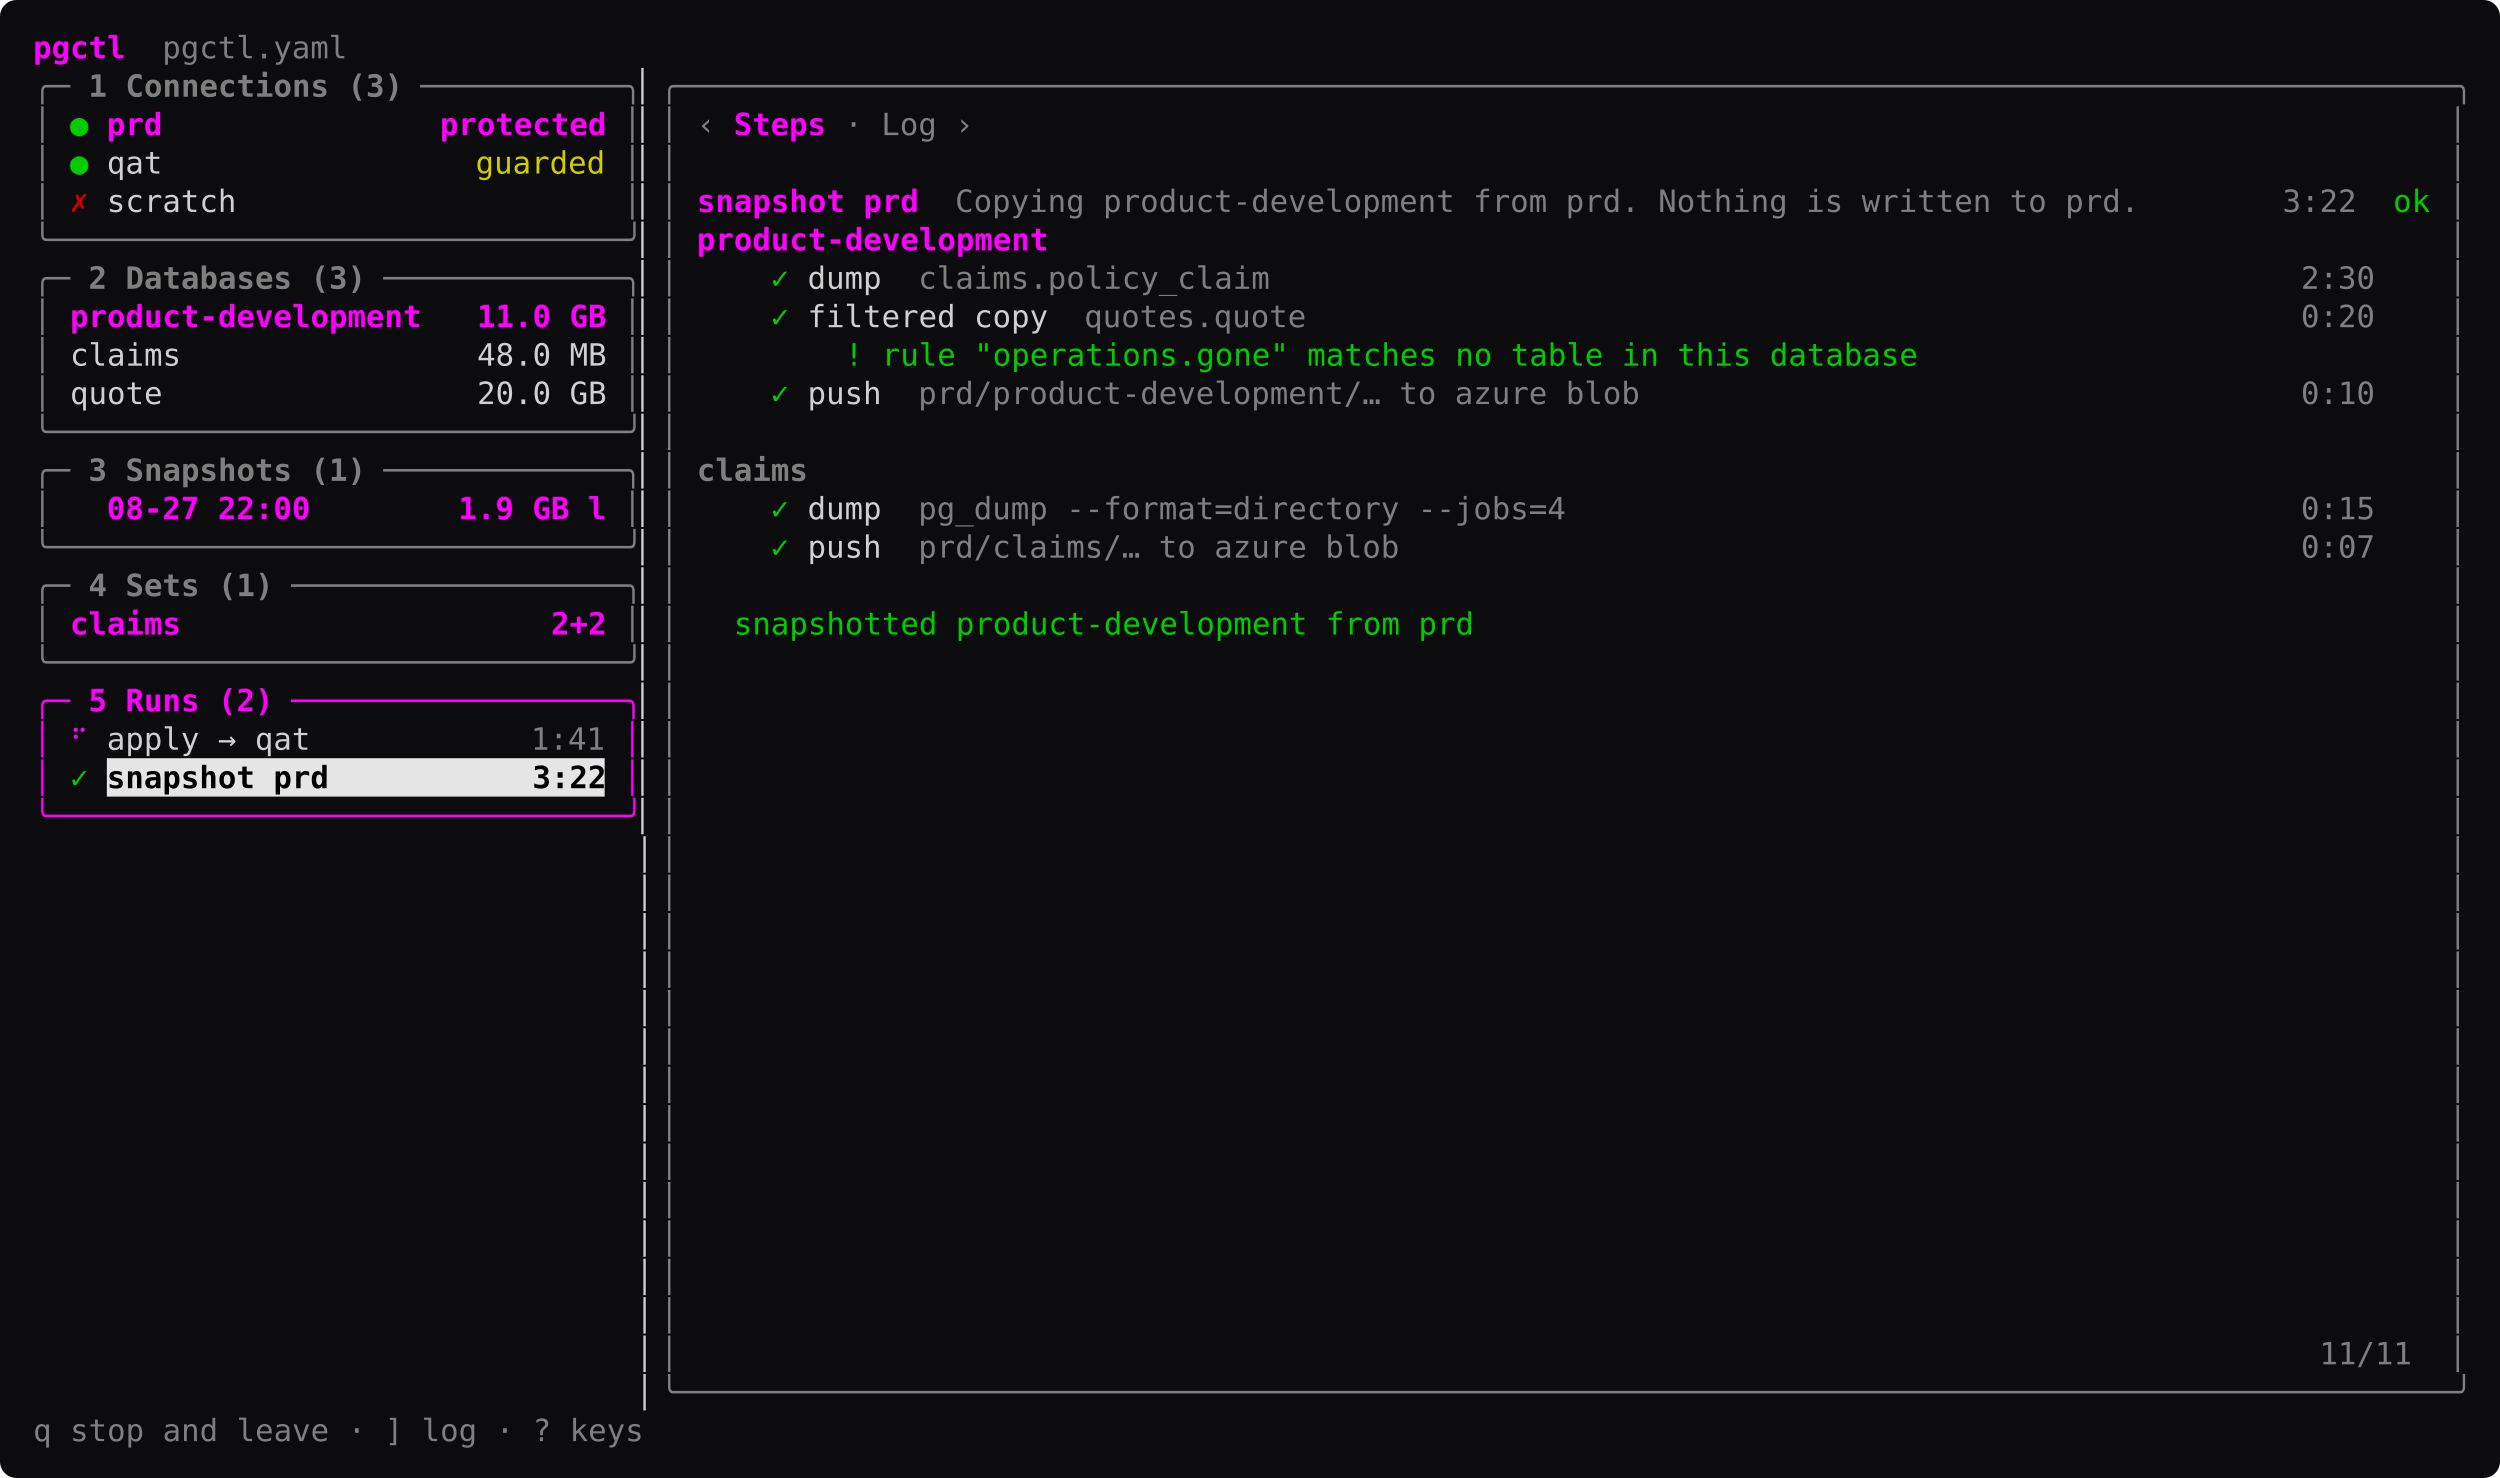
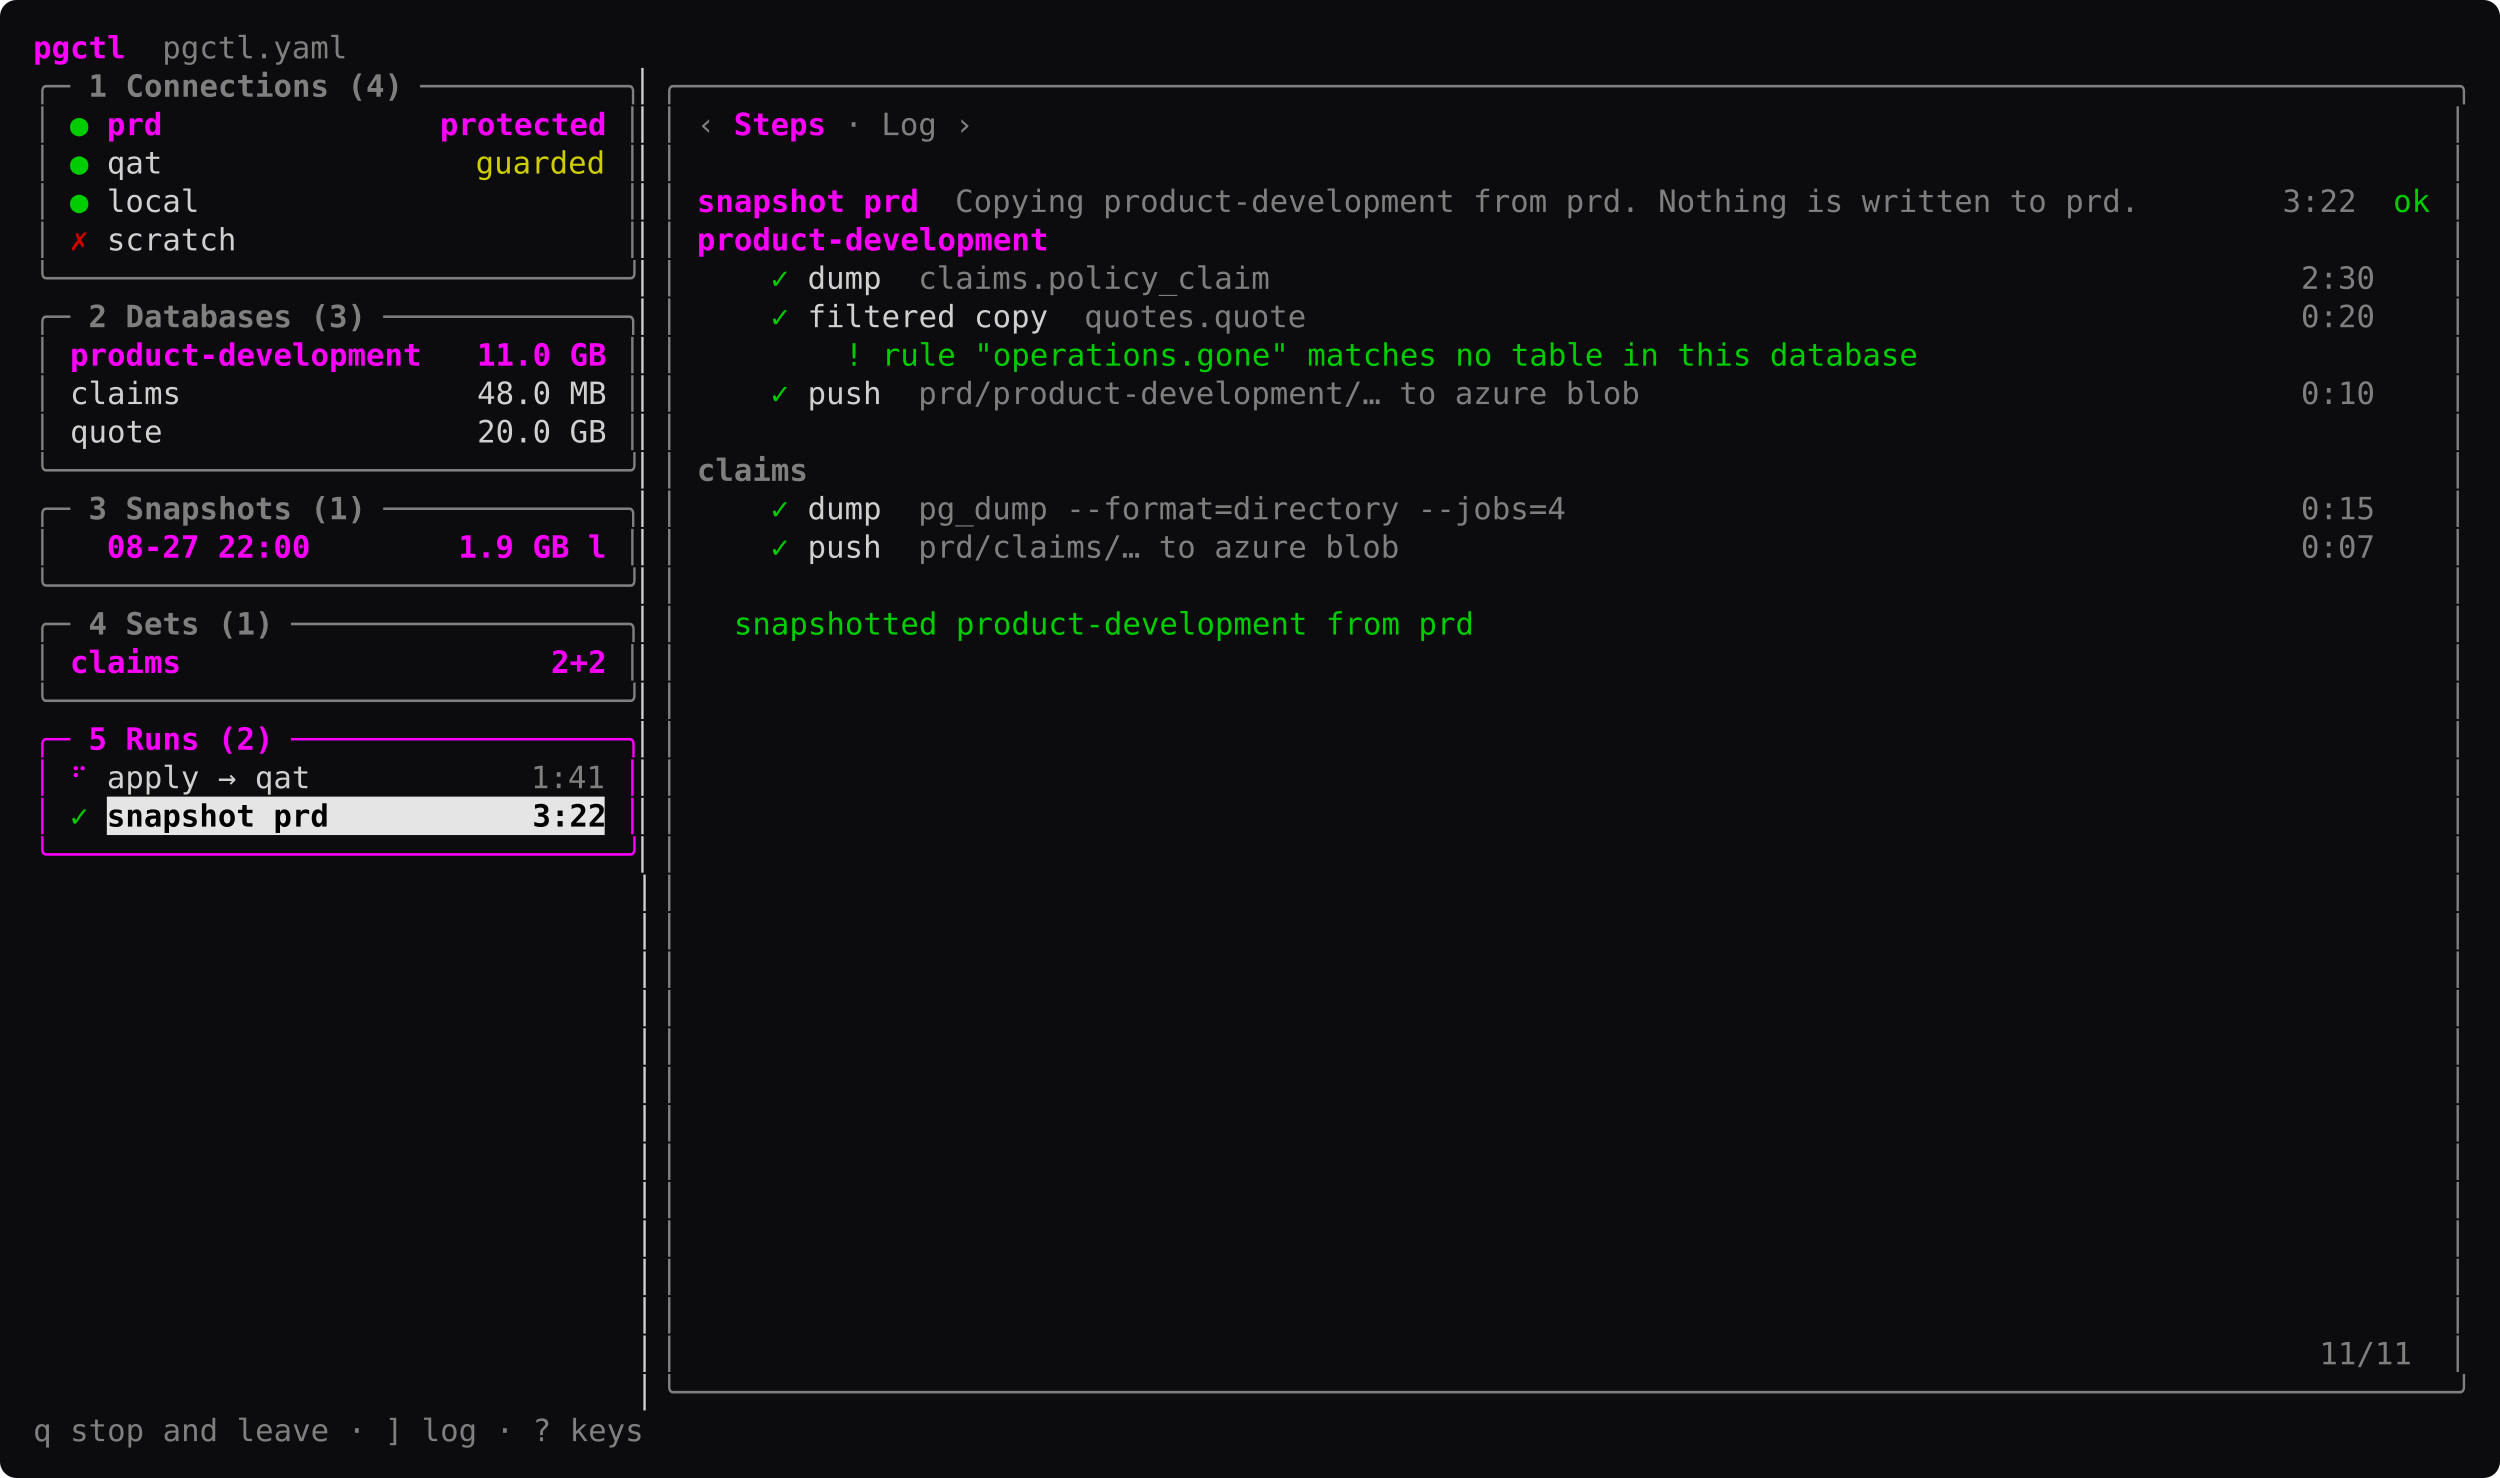
<svg xmlns="http://www.w3.org/2000/svg" width="1057.6" height="625.25" viewBox="0 0 1057.6 625.25" font-family="ui-monospace, 'SF Mono', SFMono-Regular, Menlo, Consolas, 'DejaVu Sans Mono', monospace" font-size="13" role="img">
  <rect width="1057.6" height="625.25" rx="7" fill="#0c0c0e" />
-   <rect x="45.2" y="320.75" width="210.6" height="16.25" fill="#e5e5e5" />
+   <rect x="45.2" y="337" width="210.6" height="16.25" fill="#e5e5e5" />
  <text x="14" y="24.68" textLength="39" lengthAdjust="spacing" fill="#ff00ff" font-weight="600" xml:space="preserve">pgctl</text>
  <text x="53" y="24.68" textLength="93.6" lengthAdjust="spacing" fill="#7f7f7f" xml:space="preserve">  pgctl.yaml</text>
  <text x="14" y="40.92" textLength="15.6" lengthAdjust="spacing" fill="#7f7f7f" xml:space="preserve">╭─</text>
-   <text x="29.6" y="40.92" textLength="140.4" lengthAdjust="spacing" fill="#7f7f7f" font-weight="600" xml:space="preserve"> 1 Connections (3)</text>
+   <text x="29.6" y="40.92" textLength="140.4" lengthAdjust="spacing" fill="#7f7f7f" font-weight="600" xml:space="preserve"> 1 Connections (4)</text>
  <text x="177.8" y="40.92" textLength="93.6" lengthAdjust="spacing" fill="#7f7f7f" xml:space="preserve">───────────╮</text>
  <text x="271.4" y="40.92" textLength="7.8" lengthAdjust="spacing" fill="#d0d0d0" xml:space="preserve">▏</text>
  <text x="279.2" y="40.92" textLength="764.4" lengthAdjust="spacing" fill="#7f7f7f" xml:space="preserve">╭────────────────────────────────────────────────────────────────────────────────────────────────╮</text>
  <text x="14" y="57.17" textLength="7.8" lengthAdjust="spacing" fill="#7f7f7f" xml:space="preserve">│</text>
  <text x="29.6" y="57.17" textLength="7.8" lengthAdjust="spacing" fill="#00cd00" xml:space="preserve">●</text>
  <text x="45.2" y="57.17" textLength="210.6" lengthAdjust="spacing" fill="#ff00ff" font-weight="600" xml:space="preserve">prd               protected</text>
  <text x="263.6" y="57.17" textLength="7.8" lengthAdjust="spacing" fill="#7f7f7f" xml:space="preserve">│</text>
  <text x="271.4" y="57.17" textLength="7.8" lengthAdjust="spacing" fill="#d0d0d0" xml:space="preserve">▏</text>
  <text x="279.2" y="57.17" textLength="7.8" lengthAdjust="spacing" fill="#7f7f7f" xml:space="preserve">│</text>
  <text x="294.8" y="57.17" textLength="7.8" lengthAdjust="spacing" fill="#7f7f7f" xml:space="preserve">‹</text>
  <text x="310.4" y="57.17" textLength="7.8" lengthAdjust="spacing" fill="#ff00ff" font-weight="600" xml:space="preserve">S</text>
  <text x="318.2" y="57.17" textLength="7.8" lengthAdjust="spacing" fill="#ff00ff" font-weight="600" xml:space="preserve">t</text>
  <text x="326" y="57.17" textLength="7.8" lengthAdjust="spacing" fill="#ff00ff" font-weight="600" xml:space="preserve">e</text>
  <text x="333.8" y="57.17" textLength="7.8" lengthAdjust="spacing" fill="#ff00ff" font-weight="600" xml:space="preserve">p</text>
  <text x="341.6" y="57.17" textLength="7.8" lengthAdjust="spacing" fill="#ff00ff" font-weight="600" xml:space="preserve">s</text>
  <text x="357.2" y="57.17" textLength="7.8" lengthAdjust="spacing" fill="#7f7f7f" xml:space="preserve">·</text>
  <text x="365" y="57.17" textLength="31.2" lengthAdjust="spacing" fill="#7f7f7f" xml:space="preserve"> Log</text>
  <text x="404" y="57.17" textLength="7.8" lengthAdjust="spacing" fill="#7f7f7f" xml:space="preserve">›</text>
  <text x="1035.8" y="57.17" textLength="7.8" lengthAdjust="spacing" fill="#7f7f7f" xml:space="preserve">│</text>
  <text x="14" y="73.42" textLength="7.8" lengthAdjust="spacing" fill="#7f7f7f" xml:space="preserve">│</text>
  <text x="29.6" y="73.42" textLength="7.8" lengthAdjust="spacing" fill="#00cd00" xml:space="preserve">●</text>
  <text x="45.2" y="73.42" textLength="23.4" lengthAdjust="spacing" fill="#d0d0d0" xml:space="preserve">qat</text>
  <text x="201.2" y="73.42" textLength="54.6" lengthAdjust="spacing" fill="#cdcd00" xml:space="preserve">guarded</text>
  <text x="263.6" y="73.42" textLength="7.8" lengthAdjust="spacing" fill="#7f7f7f" xml:space="preserve">│</text>
  <text x="271.4" y="73.42" textLength="7.8" lengthAdjust="spacing" fill="#d0d0d0" xml:space="preserve">▏</text>
  <text x="279.2" y="73.42" textLength="7.8" lengthAdjust="spacing" fill="#7f7f7f" xml:space="preserve">│</text>
  <text x="1035.8" y="73.42" textLength="7.8" lengthAdjust="spacing" fill="#7f7f7f" xml:space="preserve">│</text>
  <text x="14" y="89.67" textLength="7.8" lengthAdjust="spacing" fill="#7f7f7f" xml:space="preserve">│</text>
-   <text x="29.6" y="89.67" textLength="7.8" lengthAdjust="spacing" fill="#cd0000" font-weight="600" xml:space="preserve">✗</text>
-   <text x="45.2" y="89.67" textLength="54.6" lengthAdjust="spacing" fill="#d0d0d0" xml:space="preserve">scratch</text>
+   <text x="29.6" y="89.67" textLength="7.8" lengthAdjust="spacing" fill="#00cd00" xml:space="preserve">●</text>
+   <text x="45.2" y="89.67" textLength="39" lengthAdjust="spacing" fill="#d0d0d0" xml:space="preserve">local</text>
  <text x="263.6" y="89.67" textLength="7.8" lengthAdjust="spacing" fill="#7f7f7f" xml:space="preserve">│</text>
  <text x="271.4" y="89.67" textLength="7.8" lengthAdjust="spacing" fill="#d0d0d0" xml:space="preserve">▏</text>
  <text x="279.2" y="89.67" textLength="7.8" lengthAdjust="spacing" fill="#7f7f7f" xml:space="preserve">│</text>
  <text x="294.8" y="89.67" textLength="93.6" lengthAdjust="spacing" fill="#ff00ff" font-weight="600" xml:space="preserve">snapshot prd</text>
  <text x="388.4" y="89.67" textLength="514.8" lengthAdjust="spacing" fill="#7f7f7f" xml:space="preserve">  Copying product-development from prd. Nothing is written to prd.</text>
  <text x="965.6" y="89.67" textLength="31.2" lengthAdjust="spacing" fill="#7f7f7f" xml:space="preserve">3:22</text>
  <text x="1012.4" y="89.67" textLength="15.6" lengthAdjust="spacing" fill="#00cd00" xml:space="preserve">ok</text>
  <text x="1035.8" y="89.67" textLength="7.8" lengthAdjust="spacing" fill="#7f7f7f" xml:space="preserve">│</text>
-   <text x="14" y="105.92" textLength="257.4" lengthAdjust="spacing" fill="#7f7f7f" xml:space="preserve">╰───────────────────────────────╯</text>
+   <text x="14" y="105.92" textLength="7.8" lengthAdjust="spacing" fill="#7f7f7f" xml:space="preserve">│</text>
+   <text x="29.6" y="105.92" textLength="7.8" lengthAdjust="spacing" fill="#cd0000" font-weight="600" xml:space="preserve">✗</text>
+   <text x="45.2" y="105.92" textLength="54.6" lengthAdjust="spacing" fill="#d0d0d0" xml:space="preserve">scratch</text>
+   <text x="263.6" y="105.92" textLength="7.8" lengthAdjust="spacing" fill="#7f7f7f" xml:space="preserve">│</text>
  <text x="271.4" y="105.92" textLength="7.8" lengthAdjust="spacing" fill="#d0d0d0" xml:space="preserve">▏</text>
  <text x="279.2" y="105.92" textLength="7.8" lengthAdjust="spacing" fill="#7f7f7f" xml:space="preserve">│</text>
  <text x="294.8" y="105.92" textLength="148.2" lengthAdjust="spacing" fill="#ff00ff" font-weight="600" xml:space="preserve">product-development</text>
  <text x="1035.8" y="105.92" textLength="7.8" lengthAdjust="spacing" fill="#7f7f7f" xml:space="preserve">│</text>
-   <text x="14" y="122.17" textLength="15.6" lengthAdjust="spacing" fill="#7f7f7f" xml:space="preserve">╭─</text>
-   <text x="29.6" y="122.17" textLength="124.8" lengthAdjust="spacing" fill="#7f7f7f" font-weight="600" xml:space="preserve"> 2 Databases (3)</text>
-   <text x="162.2" y="122.17" textLength="109.2" lengthAdjust="spacing" fill="#7f7f7f" xml:space="preserve">─────────────╮</text>
+   <text x="14" y="122.17" textLength="257.4" lengthAdjust="spacing" fill="#7f7f7f" xml:space="preserve">╰───────────────────────────────╯</text>
  <text x="271.4" y="122.17" textLength="7.8" lengthAdjust="spacing" fill="#d0d0d0" xml:space="preserve">▏</text>
  <text x="279.2" y="122.17" textLength="7.8" lengthAdjust="spacing" fill="#7f7f7f" xml:space="preserve">│</text>
  <text x="326" y="122.17" textLength="7.8" lengthAdjust="spacing" fill="#00cd00" xml:space="preserve">✓</text>
  <text x="333.8" y="122.17" textLength="39" lengthAdjust="spacing" fill="#d0d0d0" xml:space="preserve"> dump</text>
  <text x="372.8" y="122.17" textLength="163.8" lengthAdjust="spacing" fill="#7f7f7f" xml:space="preserve">  claims.policy_claim</text>
  <text x="973.4" y="122.17" textLength="31.2" lengthAdjust="spacing" fill="#7f7f7f" xml:space="preserve">2:30</text>
  <text x="1035.8" y="122.17" textLength="7.8" lengthAdjust="spacing" fill="#7f7f7f" xml:space="preserve">│</text>
-   <text x="14" y="138.43" textLength="7.8" lengthAdjust="spacing" fill="#7f7f7f" xml:space="preserve">│</text>
-   <text x="29.6" y="138.43" textLength="226.2" lengthAdjust="spacing" fill="#ff00ff" font-weight="600" xml:space="preserve">product-development   11.0 GB</text>
-   <text x="263.6" y="138.43" textLength="7.8" lengthAdjust="spacing" fill="#7f7f7f" xml:space="preserve">│</text>
+   <text x="14" y="138.43" textLength="15.6" lengthAdjust="spacing" fill="#7f7f7f" xml:space="preserve">╭─</text>
+   <text x="29.6" y="138.43" textLength="124.8" lengthAdjust="spacing" fill="#7f7f7f" font-weight="600" xml:space="preserve"> 2 Databases (3)</text>
+   <text x="162.2" y="138.43" textLength="109.2" lengthAdjust="spacing" fill="#7f7f7f" xml:space="preserve">─────────────╮</text>
  <text x="271.4" y="138.43" textLength="7.8" lengthAdjust="spacing" fill="#d0d0d0" xml:space="preserve">▏</text>
  <text x="279.2" y="138.43" textLength="7.8" lengthAdjust="spacing" fill="#7f7f7f" xml:space="preserve">│</text>
  <text x="326" y="138.43" textLength="7.8" lengthAdjust="spacing" fill="#00cd00" xml:space="preserve">✓</text>
  <text x="333.8" y="138.43" textLength="109.2" lengthAdjust="spacing" fill="#d0d0d0" xml:space="preserve"> filtered copy</text>
  <text x="443" y="138.43" textLength="109.2" lengthAdjust="spacing" fill="#7f7f7f" xml:space="preserve">  quotes.quote</text>
  <text x="973.4" y="138.43" textLength="31.2" lengthAdjust="spacing" fill="#7f7f7f" xml:space="preserve">0:20</text>
  <text x="1035.8" y="138.43" textLength="7.8" lengthAdjust="spacing" fill="#7f7f7f" xml:space="preserve">│</text>
  <text x="14" y="154.68" textLength="7.8" lengthAdjust="spacing" fill="#7f7f7f" xml:space="preserve">│</text>
-   <text x="21.8" y="154.68" textLength="234" lengthAdjust="spacing" fill="#d0d0d0" xml:space="preserve"> claims                48.0 MB</text>
+   <text x="29.6" y="154.68" textLength="226.2" lengthAdjust="spacing" fill="#ff00ff" font-weight="600" xml:space="preserve">product-development   11.0 GB</text>
  <text x="263.6" y="154.68" textLength="7.8" lengthAdjust="spacing" fill="#7f7f7f" xml:space="preserve">│</text>
  <text x="271.4" y="154.68" textLength="7.8" lengthAdjust="spacing" fill="#d0d0d0" xml:space="preserve">▏</text>
  <text x="279.2" y="154.68" textLength="7.8" lengthAdjust="spacing" fill="#7f7f7f" xml:space="preserve">│</text>
  <text x="310.4" y="154.68" textLength="499.2" lengthAdjust="spacing" fill="#00cd00" xml:space="preserve">      ! rule "operations.gone" matches no table in this database</text>
  <text x="1035.8" y="154.68" textLength="7.8" lengthAdjust="spacing" fill="#7f7f7f" xml:space="preserve">│</text>
  <text x="14" y="170.93" textLength="7.8" lengthAdjust="spacing" fill="#7f7f7f" xml:space="preserve">│</text>
-   <text x="21.8" y="170.93" textLength="234" lengthAdjust="spacing" fill="#d0d0d0" xml:space="preserve"> quote                 20.0 GB</text>
+   <text x="21.8" y="170.93" textLength="234" lengthAdjust="spacing" fill="#d0d0d0" xml:space="preserve"> claims                48.0 MB</text>
  <text x="263.6" y="170.93" textLength="7.8" lengthAdjust="spacing" fill="#7f7f7f" xml:space="preserve">│</text>
  <text x="271.4" y="170.93" textLength="7.8" lengthAdjust="spacing" fill="#d0d0d0" xml:space="preserve">▏</text>
  <text x="279.2" y="170.93" textLength="7.8" lengthAdjust="spacing" fill="#7f7f7f" xml:space="preserve">│</text>
  <text x="326" y="170.93" textLength="7.8" lengthAdjust="spacing" fill="#00cd00" xml:space="preserve">✓</text>
  <text x="333.8" y="170.93" textLength="39" lengthAdjust="spacing" fill="#d0d0d0" xml:space="preserve"> push</text>
  <text x="372.8" y="170.93" textLength="319.8" lengthAdjust="spacing" fill="#7f7f7f" xml:space="preserve">  prd/product-development/… to azure blob</text>
  <text x="973.4" y="170.93" textLength="31.2" lengthAdjust="spacing" fill="#7f7f7f" xml:space="preserve">0:10</text>
  <text x="1035.8" y="170.93" textLength="7.8" lengthAdjust="spacing" fill="#7f7f7f" xml:space="preserve">│</text>
-   <text x="14" y="187.18" textLength="257.4" lengthAdjust="spacing" fill="#7f7f7f" xml:space="preserve">╰───────────────────────────────╯</text>
+   <text x="14" y="187.18" textLength="7.8" lengthAdjust="spacing" fill="#7f7f7f" xml:space="preserve">│</text>
+   <text x="21.8" y="187.18" textLength="234" lengthAdjust="spacing" fill="#d0d0d0" xml:space="preserve"> quote                 20.0 GB</text>
+   <text x="263.6" y="187.18" textLength="7.8" lengthAdjust="spacing" fill="#7f7f7f" xml:space="preserve">│</text>
  <text x="271.4" y="187.18" textLength="7.8" lengthAdjust="spacing" fill="#d0d0d0" xml:space="preserve">▏</text>
  <text x="279.2" y="187.18" textLength="7.8" lengthAdjust="spacing" fill="#7f7f7f" xml:space="preserve">│</text>
  <text x="1035.8" y="187.18" textLength="7.8" lengthAdjust="spacing" fill="#7f7f7f" xml:space="preserve">│</text>
-   <text x="14" y="203.43" textLength="15.6" lengthAdjust="spacing" fill="#7f7f7f" xml:space="preserve">╭─</text>
-   <text x="29.6" y="203.43" textLength="124.8" lengthAdjust="spacing" fill="#7f7f7f" font-weight="600" xml:space="preserve"> 3 Snapshots (1)</text>
-   <text x="162.2" y="203.43" textLength="109.2" lengthAdjust="spacing" fill="#7f7f7f" xml:space="preserve">─────────────╮</text>
+   <text x="14" y="203.43" textLength="257.4" lengthAdjust="spacing" fill="#7f7f7f" xml:space="preserve">╰───────────────────────────────╯</text>
  <text x="271.4" y="203.43" textLength="7.8" lengthAdjust="spacing" fill="#d0d0d0" xml:space="preserve">▏</text>
  <text x="279.2" y="203.43" textLength="7.8" lengthAdjust="spacing" fill="#7f7f7f" xml:space="preserve">│</text>
  <text x="294.8" y="203.43" textLength="46.8" lengthAdjust="spacing" fill="#7f7f7f" font-weight="600" xml:space="preserve">claims</text>
  <text x="1035.8" y="203.43" textLength="7.8" lengthAdjust="spacing" fill="#7f7f7f" xml:space="preserve">│</text>
-   <text x="14" y="219.68" textLength="7.8" lengthAdjust="spacing" fill="#7f7f7f" xml:space="preserve">│</text>
-   <text x="45.2" y="219.68" textLength="210.6" lengthAdjust="spacing" fill="#ff00ff" font-weight="600" xml:space="preserve">08-27 22:00        1.9 GB l</text>
-   <text x="263.6" y="219.68" textLength="7.8" lengthAdjust="spacing" fill="#7f7f7f" xml:space="preserve">│</text>
+   <text x="14" y="219.68" textLength="15.6" lengthAdjust="spacing" fill="#7f7f7f" xml:space="preserve">╭─</text>
+   <text x="29.6" y="219.68" textLength="124.8" lengthAdjust="spacing" fill="#7f7f7f" font-weight="600" xml:space="preserve"> 3 Snapshots (1)</text>
+   <text x="162.2" y="219.68" textLength="109.2" lengthAdjust="spacing" fill="#7f7f7f" xml:space="preserve">─────────────╮</text>
  <text x="271.4" y="219.68" textLength="7.8" lengthAdjust="spacing" fill="#d0d0d0" xml:space="preserve">▏</text>
  <text x="279.2" y="219.68" textLength="7.8" lengthAdjust="spacing" fill="#7f7f7f" xml:space="preserve">│</text>
  <text x="326" y="219.68" textLength="7.8" lengthAdjust="spacing" fill="#00cd00" xml:space="preserve">✓</text>
  <text x="333.8" y="219.68" textLength="39" lengthAdjust="spacing" fill="#d0d0d0" xml:space="preserve"> dump</text>
  <text x="372.8" y="219.68" textLength="288.6" lengthAdjust="spacing" fill="#7f7f7f" xml:space="preserve">  pg_dump --format=directory --jobs=4</text>
  <text x="973.4" y="219.68" textLength="31.2" lengthAdjust="spacing" fill="#7f7f7f" xml:space="preserve">0:15</text>
  <text x="1035.8" y="219.68" textLength="7.8" lengthAdjust="spacing" fill="#7f7f7f" xml:space="preserve">│</text>
-   <text x="14" y="235.93" textLength="257.4" lengthAdjust="spacing" fill="#7f7f7f" xml:space="preserve">╰───────────────────────────────╯</text>
+   <text x="14" y="235.93" textLength="7.8" lengthAdjust="spacing" fill="#7f7f7f" xml:space="preserve">│</text>
+   <text x="45.2" y="235.93" textLength="210.6" lengthAdjust="spacing" fill="#ff00ff" font-weight="600" xml:space="preserve">08-27 22:00        1.9 GB l</text>
+   <text x="263.6" y="235.93" textLength="7.8" lengthAdjust="spacing" fill="#7f7f7f" xml:space="preserve">│</text>
  <text x="271.4" y="235.93" textLength="7.8" lengthAdjust="spacing" fill="#d0d0d0" xml:space="preserve">▏</text>
  <text x="279.2" y="235.93" textLength="7.8" lengthAdjust="spacing" fill="#7f7f7f" xml:space="preserve">│</text>
  <text x="326" y="235.93" textLength="7.8" lengthAdjust="spacing" fill="#00cd00" xml:space="preserve">✓</text>
  <text x="333.8" y="235.93" textLength="39" lengthAdjust="spacing" fill="#d0d0d0" xml:space="preserve"> push</text>
  <text x="372.8" y="235.93" textLength="218.4" lengthAdjust="spacing" fill="#7f7f7f" xml:space="preserve">  prd/claims/… to azure blob</text>
  <text x="973.4" y="235.93" textLength="31.2" lengthAdjust="spacing" fill="#7f7f7f" xml:space="preserve">0:07</text>
  <text x="1035.8" y="235.93" textLength="7.8" lengthAdjust="spacing" fill="#7f7f7f" xml:space="preserve">│</text>
-   <text x="14" y="252.18" textLength="15.6" lengthAdjust="spacing" fill="#7f7f7f" xml:space="preserve">╭─</text>
-   <text x="29.6" y="252.18" textLength="85.8" lengthAdjust="spacing" fill="#7f7f7f" font-weight="600" xml:space="preserve"> 4 Sets (1)</text>
-   <text x="123.2" y="252.18" textLength="148.2" lengthAdjust="spacing" fill="#7f7f7f" xml:space="preserve">──────────────────╮</text>
+   <text x="14" y="252.18" textLength="257.4" lengthAdjust="spacing" fill="#7f7f7f" xml:space="preserve">╰───────────────────────────────╯</text>
  <text x="271.4" y="252.18" textLength="7.8" lengthAdjust="spacing" fill="#d0d0d0" xml:space="preserve">▏</text>
  <text x="279.2" y="252.18" textLength="7.8" lengthAdjust="spacing" fill="#7f7f7f" xml:space="preserve">│</text>
  <text x="1035.8" y="252.18" textLength="7.8" lengthAdjust="spacing" fill="#7f7f7f" xml:space="preserve">│</text>
-   <text x="14" y="268.43" textLength="7.8" lengthAdjust="spacing" fill="#7f7f7f" xml:space="preserve">│</text>
-   <text x="29.6" y="268.43" textLength="226.2" lengthAdjust="spacing" fill="#ff00ff" font-weight="600" xml:space="preserve">claims                    2+2</text>
-   <text x="263.6" y="268.43" textLength="7.8" lengthAdjust="spacing" fill="#7f7f7f" xml:space="preserve">│</text>
+   <text x="14" y="268.43" textLength="15.6" lengthAdjust="spacing" fill="#7f7f7f" xml:space="preserve">╭─</text>
+   <text x="29.6" y="268.43" textLength="85.8" lengthAdjust="spacing" fill="#7f7f7f" font-weight="600" xml:space="preserve"> 4 Sets (1)</text>
+   <text x="123.2" y="268.43" textLength="148.2" lengthAdjust="spacing" fill="#7f7f7f" xml:space="preserve">──────────────────╮</text>
  <text x="271.4" y="268.43" textLength="7.8" lengthAdjust="spacing" fill="#d0d0d0" xml:space="preserve">▏</text>
  <text x="279.2" y="268.43" textLength="7.8" lengthAdjust="spacing" fill="#7f7f7f" xml:space="preserve">│</text>
  <text x="294.8" y="268.43" textLength="327.6" lengthAdjust="spacing" fill="#00cd00" xml:space="preserve">  snapshotted product-development from prd</text>
  <text x="1035.8" y="268.43" textLength="7.8" lengthAdjust="spacing" fill="#7f7f7f" xml:space="preserve">│</text>
-   <text x="14" y="284.68" textLength="257.4" lengthAdjust="spacing" fill="#7f7f7f" xml:space="preserve">╰───────────────────────────────╯</text>
+   <text x="14" y="284.68" textLength="7.8" lengthAdjust="spacing" fill="#7f7f7f" xml:space="preserve">│</text>
+   <text x="29.6" y="284.68" textLength="226.2" lengthAdjust="spacing" fill="#ff00ff" font-weight="600" xml:space="preserve">claims                    2+2</text>
+   <text x="263.6" y="284.68" textLength="7.8" lengthAdjust="spacing" fill="#7f7f7f" xml:space="preserve">│</text>
  <text x="271.4" y="284.68" textLength="7.8" lengthAdjust="spacing" fill="#d0d0d0" xml:space="preserve">▏</text>
  <text x="279.2" y="284.68" textLength="7.8" lengthAdjust="spacing" fill="#7f7f7f" xml:space="preserve">│</text>
  <text x="1035.8" y="284.68" textLength="7.8" lengthAdjust="spacing" fill="#7f7f7f" xml:space="preserve">│</text>
-   <text x="14" y="300.93" textLength="15.6" lengthAdjust="spacing" fill="#ff00ff" xml:space="preserve">╭─</text>
-   <text x="29.6" y="300.93" textLength="85.8" lengthAdjust="spacing" fill="#ff00ff" font-weight="600" xml:space="preserve"> 5 Runs (2)</text>
-   <text x="123.2" y="300.93" textLength="148.2" lengthAdjust="spacing" fill="#ff00ff" xml:space="preserve">──────────────────╮</text>
+   <text x="14" y="300.93" textLength="257.4" lengthAdjust="spacing" fill="#7f7f7f" xml:space="preserve">╰───────────────────────────────╯</text>
  <text x="271.4" y="300.93" textLength="7.8" lengthAdjust="spacing" fill="#d0d0d0" xml:space="preserve">▏</text>
  <text x="279.2" y="300.93" textLength="7.8" lengthAdjust="spacing" fill="#7f7f7f" xml:space="preserve">│</text>
  <text x="1035.8" y="300.93" textLength="7.8" lengthAdjust="spacing" fill="#7f7f7f" xml:space="preserve">│</text>
-   <text x="14" y="317.18" textLength="7.8" lengthAdjust="spacing" fill="#ff00ff" xml:space="preserve">│</text>
-   <text x="29.6" y="317.18" textLength="7.8" lengthAdjust="spacing" fill="#ff00ff" xml:space="preserve">⠋</text>
-   <text x="45.2" y="317.18" textLength="85.8" lengthAdjust="spacing" fill="#d0d0d0" xml:space="preserve">apply → qat</text>
-   <text x="224.6" y="317.18" textLength="31.2" lengthAdjust="spacing" fill="#7f7f7f" xml:space="preserve">1:41</text>
-   <text x="263.6" y="317.18" textLength="7.8" lengthAdjust="spacing" fill="#ff00ff" xml:space="preserve">│</text>
+   <text x="14" y="317.18" textLength="15.6" lengthAdjust="spacing" fill="#ff00ff" xml:space="preserve">╭─</text>
+   <text x="29.6" y="317.18" textLength="85.8" lengthAdjust="spacing" fill="#ff00ff" font-weight="600" xml:space="preserve"> 5 Runs (2)</text>
+   <text x="123.2" y="317.18" textLength="148.2" lengthAdjust="spacing" fill="#ff00ff" xml:space="preserve">──────────────────╮</text>
  <text x="271.4" y="317.18" textLength="7.8" lengthAdjust="spacing" fill="#d0d0d0" xml:space="preserve">▏</text>
  <text x="279.2" y="317.18" textLength="7.8" lengthAdjust="spacing" fill="#7f7f7f" xml:space="preserve">│</text>
  <text x="1035.8" y="317.18" textLength="7.8" lengthAdjust="spacing" fill="#7f7f7f" xml:space="preserve">│</text>
  <text x="14" y="333.43" textLength="7.8" lengthAdjust="spacing" fill="#ff00ff" xml:space="preserve">│</text>
-   <text x="29.6" y="333.43" textLength="7.8" lengthAdjust="spacing" fill="#00cd00" xml:space="preserve">✓</text>
-   <text x="45.2" y="333.43" textLength="210.6" lengthAdjust="spacing" fill="#000000" font-weight="600" xml:space="preserve">snapshot prd           3:22</text>
+   <text x="29.6" y="333.43" textLength="7.8" lengthAdjust="spacing" fill="#ff00ff" xml:space="preserve">⠋</text>
+   <text x="45.2" y="333.43" textLength="85.8" lengthAdjust="spacing" fill="#d0d0d0" xml:space="preserve">apply → qat</text>
+   <text x="224.6" y="333.43" textLength="31.2" lengthAdjust="spacing" fill="#7f7f7f" xml:space="preserve">1:41</text>
  <text x="263.6" y="333.43" textLength="7.8" lengthAdjust="spacing" fill="#ff00ff" xml:space="preserve">│</text>
  <text x="271.4" y="333.43" textLength="7.8" lengthAdjust="spacing" fill="#d0d0d0" xml:space="preserve">▏</text>
  <text x="279.2" y="333.43" textLength="7.8" lengthAdjust="spacing" fill="#7f7f7f" xml:space="preserve">│</text>
  <text x="1035.8" y="333.43" textLength="7.8" lengthAdjust="spacing" fill="#7f7f7f" xml:space="preserve">│</text>
-   <text x="14" y="349.68" textLength="257.4" lengthAdjust="spacing" fill="#ff00ff" xml:space="preserve">╰───────────────────────────────╯</text>
+   <text x="14" y="349.68" textLength="7.8" lengthAdjust="spacing" fill="#ff00ff" xml:space="preserve">│</text>
+   <text x="29.6" y="349.68" textLength="7.8" lengthAdjust="spacing" fill="#00cd00" xml:space="preserve">✓</text>
+   <text x="45.2" y="349.68" textLength="210.6" lengthAdjust="spacing" fill="#000000" font-weight="600" xml:space="preserve">snapshot prd           3:22</text>
+   <text x="263.6" y="349.68" textLength="7.8" lengthAdjust="spacing" fill="#ff00ff" xml:space="preserve">│</text>
  <text x="271.4" y="349.68" textLength="7.8" lengthAdjust="spacing" fill="#d0d0d0" xml:space="preserve">▏</text>
  <text x="279.2" y="349.68" textLength="7.8" lengthAdjust="spacing" fill="#7f7f7f" xml:space="preserve">│</text>
  <text x="1035.8" y="349.68" textLength="7.8" lengthAdjust="spacing" fill="#7f7f7f" xml:space="preserve">│</text>
-   <text x="14" y="365.93" textLength="265.2" lengthAdjust="spacing" fill="#d0d0d0" xml:space="preserve">                                 ▏</text>
+   <text x="14" y="365.93" textLength="257.4" lengthAdjust="spacing" fill="#ff00ff" xml:space="preserve">╰───────────────────────────────╯</text>
+   <text x="271.4" y="365.93" textLength="7.8" lengthAdjust="spacing" fill="#d0d0d0" xml:space="preserve">▏</text>
  <text x="279.2" y="365.93" textLength="7.8" lengthAdjust="spacing" fill="#7f7f7f" xml:space="preserve">│</text>
  <text x="1035.8" y="365.93" textLength="7.8" lengthAdjust="spacing" fill="#7f7f7f" xml:space="preserve">│</text>
  <text x="14" y="382.18" textLength="265.2" lengthAdjust="spacing" fill="#d0d0d0" xml:space="preserve">                                 ▏</text>
  <text x="279.2" y="382.18" textLength="7.8" lengthAdjust="spacing" fill="#7f7f7f" xml:space="preserve">│</text>
  <text x="1035.8" y="382.18" textLength="7.8" lengthAdjust="spacing" fill="#7f7f7f" xml:space="preserve">│</text>
  <text x="14" y="398.43" textLength="265.2" lengthAdjust="spacing" fill="#d0d0d0" xml:space="preserve">                                 ▏</text>
  <text x="279.2" y="398.43" textLength="7.8" lengthAdjust="spacing" fill="#7f7f7f" xml:space="preserve">│</text>
  <text x="1035.8" y="398.43" textLength="7.8" lengthAdjust="spacing" fill="#7f7f7f" xml:space="preserve">│</text>
  <text x="14" y="414.68" textLength="265.2" lengthAdjust="spacing" fill="#d0d0d0" xml:space="preserve">                                 ▏</text>
  <text x="279.2" y="414.68" textLength="7.8" lengthAdjust="spacing" fill="#7f7f7f" xml:space="preserve">│</text>
  <text x="1035.8" y="414.68" textLength="7.8" lengthAdjust="spacing" fill="#7f7f7f" xml:space="preserve">│</text>
  <text x="14" y="430.93" textLength="265.2" lengthAdjust="spacing" fill="#d0d0d0" xml:space="preserve">                                 ▏</text>
  <text x="279.2" y="430.93" textLength="7.8" lengthAdjust="spacing" fill="#7f7f7f" xml:space="preserve">│</text>
  <text x="1035.8" y="430.93" textLength="7.8" lengthAdjust="spacing" fill="#7f7f7f" xml:space="preserve">│</text>
  <text x="14" y="447.18" textLength="265.2" lengthAdjust="spacing" fill="#d0d0d0" xml:space="preserve">                                 ▏</text>
  <text x="279.2" y="447.18" textLength="7.8" lengthAdjust="spacing" fill="#7f7f7f" xml:space="preserve">│</text>
  <text x="1035.8" y="447.18" textLength="7.8" lengthAdjust="spacing" fill="#7f7f7f" xml:space="preserve">│</text>
  <text x="14" y="463.43" textLength="265.2" lengthAdjust="spacing" fill="#d0d0d0" xml:space="preserve">                                 ▏</text>
  <text x="279.2" y="463.43" textLength="7.8" lengthAdjust="spacing" fill="#7f7f7f" xml:space="preserve">│</text>
  <text x="1035.8" y="463.43" textLength="7.8" lengthAdjust="spacing" fill="#7f7f7f" xml:space="preserve">│</text>
  <text x="14" y="479.68" textLength="265.2" lengthAdjust="spacing" fill="#d0d0d0" xml:space="preserve">                                 ▏</text>
  <text x="279.2" y="479.68" textLength="7.8" lengthAdjust="spacing" fill="#7f7f7f" xml:space="preserve">│</text>
  <text x="1035.8" y="479.68" textLength="7.8" lengthAdjust="spacing" fill="#7f7f7f" xml:space="preserve">│</text>
  <text x="14" y="495.93" textLength="265.2" lengthAdjust="spacing" fill="#d0d0d0" xml:space="preserve">                                 ▏</text>
  <text x="279.2" y="495.93" textLength="7.8" lengthAdjust="spacing" fill="#7f7f7f" xml:space="preserve">│</text>
  <text x="1035.8" y="495.93" textLength="7.8" lengthAdjust="spacing" fill="#7f7f7f" xml:space="preserve">│</text>
  <text x="14" y="512.17" textLength="265.2" lengthAdjust="spacing" fill="#d0d0d0" xml:space="preserve">                                 ▏</text>
  <text x="279.2" y="512.17" textLength="7.8" lengthAdjust="spacing" fill="#7f7f7f" xml:space="preserve">│</text>
  <text x="1035.8" y="512.17" textLength="7.8" lengthAdjust="spacing" fill="#7f7f7f" xml:space="preserve">│</text>
  <text x="14" y="528.42" textLength="265.2" lengthAdjust="spacing" fill="#d0d0d0" xml:space="preserve">                                 ▏</text>
  <text x="279.2" y="528.42" textLength="7.8" lengthAdjust="spacing" fill="#7f7f7f" xml:space="preserve">│</text>
  <text x="1035.8" y="528.42" textLength="7.8" lengthAdjust="spacing" fill="#7f7f7f" xml:space="preserve">│</text>
  <text x="14" y="544.67" textLength="265.2" lengthAdjust="spacing" fill="#d0d0d0" xml:space="preserve">                                 ▏</text>
  <text x="279.2" y="544.67" textLength="7.8" lengthAdjust="spacing" fill="#7f7f7f" xml:space="preserve">│</text>
  <text x="1035.8" y="544.67" textLength="7.8" lengthAdjust="spacing" fill="#7f7f7f" xml:space="preserve">│</text>
  <text x="14" y="560.92" textLength="265.2" lengthAdjust="spacing" fill="#d0d0d0" xml:space="preserve">                                 ▏</text>
  <text x="279.2" y="560.92" textLength="7.8" lengthAdjust="spacing" fill="#7f7f7f" xml:space="preserve">│</text>
  <text x="1035.8" y="560.92" textLength="7.8" lengthAdjust="spacing" fill="#7f7f7f" xml:space="preserve">│</text>
  <text x="14" y="577.17" textLength="265.2" lengthAdjust="spacing" fill="#d0d0d0" xml:space="preserve">                                 ▏</text>
  <text x="279.2" y="577.17" textLength="7.8" lengthAdjust="spacing" fill="#7f7f7f" xml:space="preserve">│</text>
  <text x="981.2" y="577.17" textLength="39" lengthAdjust="spacing" fill="#7f7f7f" xml:space="preserve">11/11</text>
  <text x="1035.8" y="577.17" textLength="7.8" lengthAdjust="spacing" fill="#7f7f7f" xml:space="preserve">│</text>
  <text x="14" y="593.42" textLength="265.2" lengthAdjust="spacing" fill="#d0d0d0" xml:space="preserve">                                 ▏</text>
  <text x="279.2" y="593.42" textLength="764.4" lengthAdjust="spacing" fill="#7f7f7f" xml:space="preserve">╰────────────────────────────────────────────────────────────────────────────────────────────────╯</text>
  <text x="14" y="609.67" textLength="257.4" lengthAdjust="spacing" fill="#7f7f7f" xml:space="preserve">q stop and leave · ] log · ? keys</text>
</svg>
